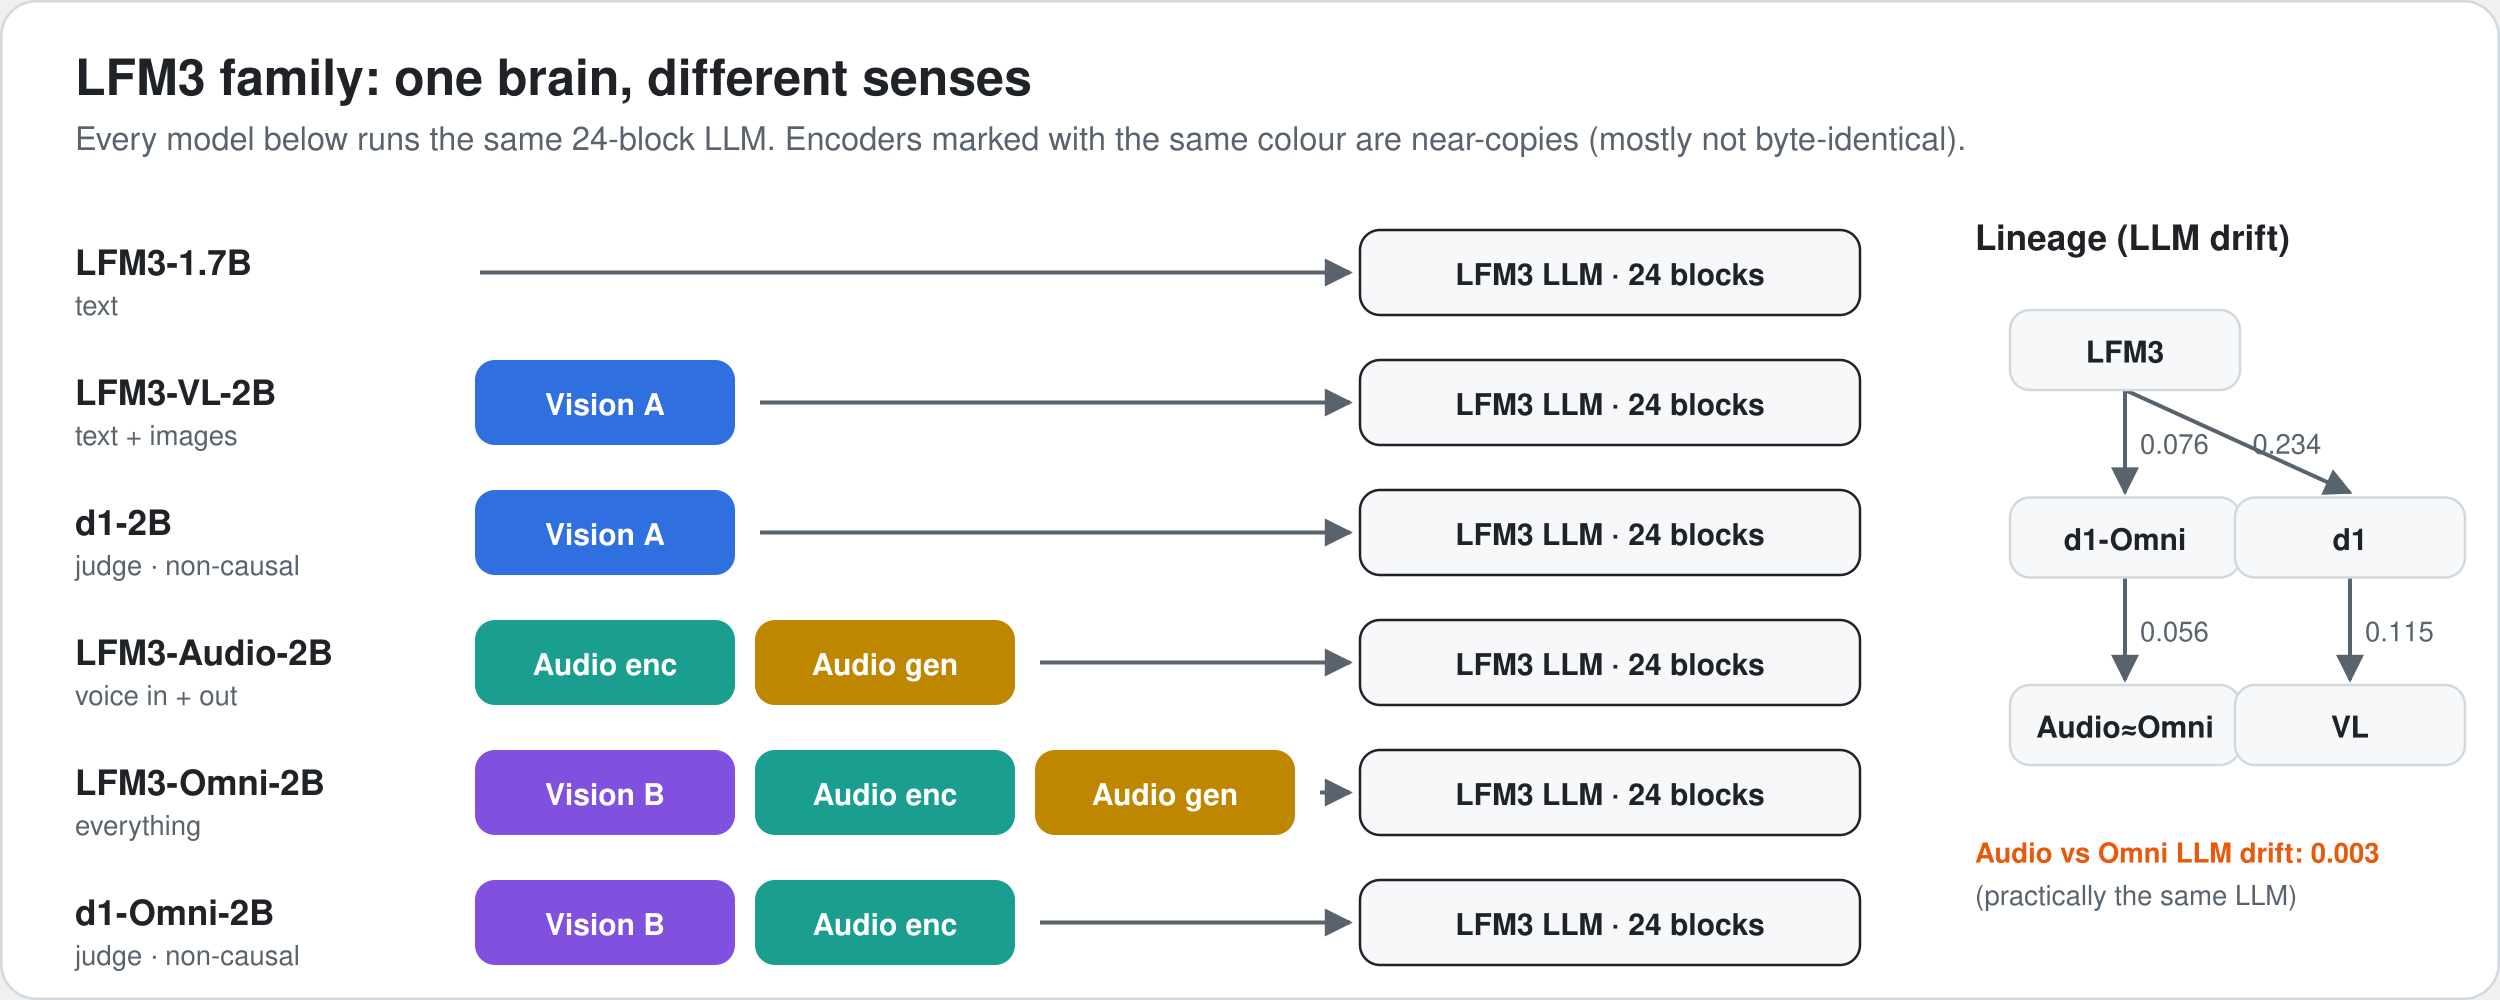
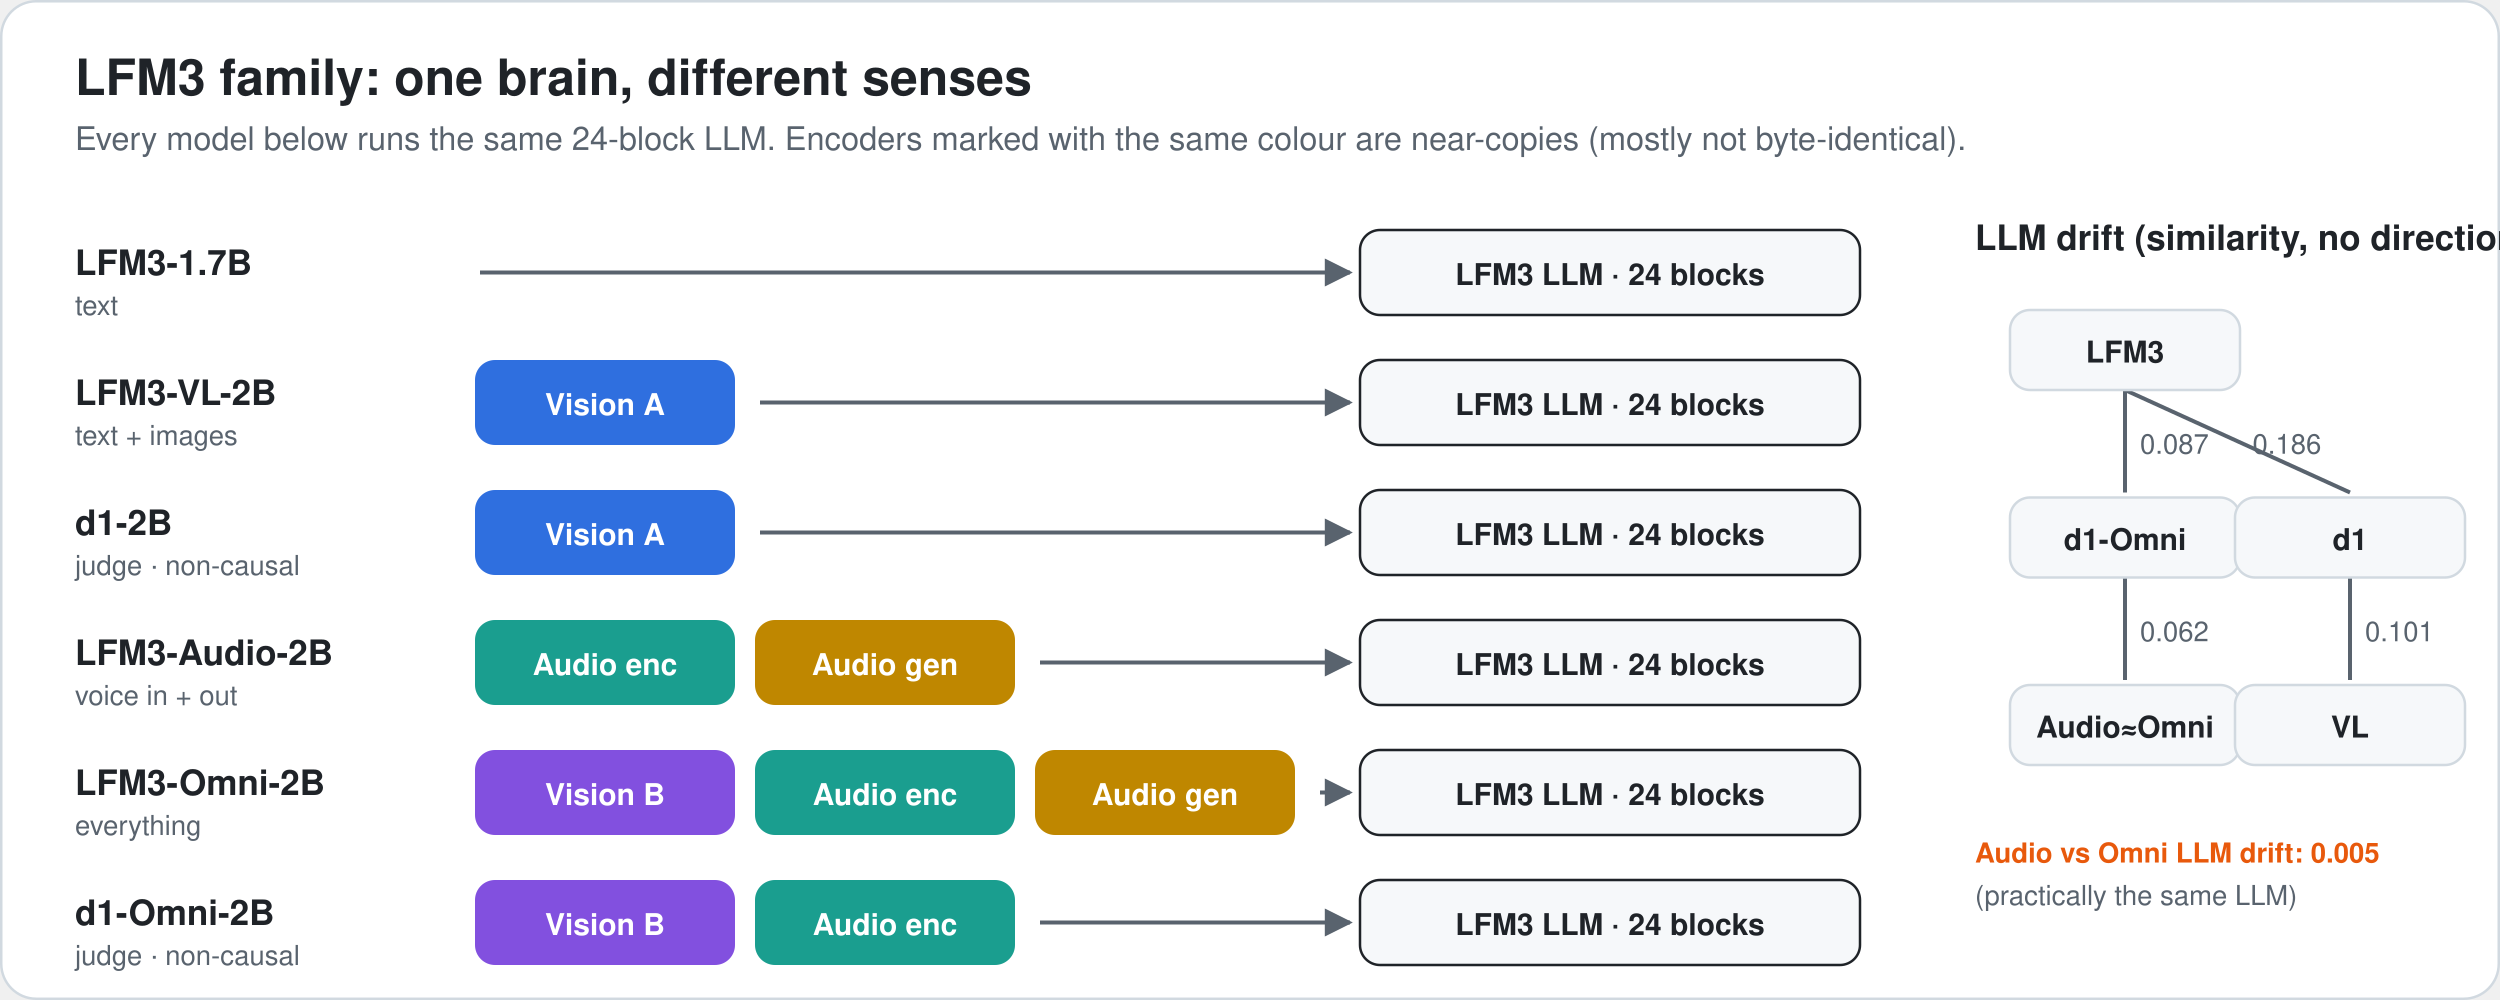
<svg xmlns="http://www.w3.org/2000/svg" width="1000" height="400" viewBox="0 0 1000 400" font-family="-apple-system,Segoe UI,Helvetica,Arial,sans-serif">
  <rect x="0.5" y="0.5" width="999" height="399" rx="14" fill="#ffffff" stroke="#d1d9e0" />
  <defs>
    <marker id="ah" viewBox="0 0 10 10" refX="9" refY="5" markerWidth="7" markerHeight="7" orient="auto">
      <path d="M0,0 L10,5 L0,10 z" fill="#59636e" />
    </marker>
  </defs>
  <text x="30" y="38" font-size="20" fill="#1f2328" text-anchor="start" font-weight="700">LFM3 family: one brain, different senses</text>
  <text x="30" y="60" font-size="13" fill="#59636e" text-anchor="start" font-weight="normal">Every model below runs the same 24-block LLM. Encoders marked with the same colour are near-copies (mostly not byte-identical).</text>
  <text x="30" y="110" font-size="14" fill="#1f2328" text-anchor="start" font-weight="700">LFM3-1.7B</text>
  <text x="30" y="126" font-size="11" fill="#59636e" text-anchor="start" font-weight="normal">text</text>
  <line x1="192" y1="109" x2="540" y2="109" stroke="#59636e" stroke-width="1.6" marker-end="url(#ah)" />
  <rect x="544.0" y="92.0" width="200.0" height="34.0" rx="8" fill="#f6f8fa" stroke="#1f2328" />
  <text x="644" y="114" font-size="12" fill="#1f2328" text-anchor="middle" font-weight="600">LFM3 LLM · 24 blocks</text>
  <text x="30" y="162" font-size="14" fill="#1f2328" text-anchor="start" font-weight="700">LFM3-VL-2B</text>
  <text x="30" y="178" font-size="11" fill="#59636e" text-anchor="start" font-weight="normal">text + images</text>
  <rect x="190.0" y="144.0" width="104.0" height="34.0" rx="8" fill="#2f6fdf" stroke="none" />
  <text x="242" y="166" font-size="12" fill="#ffffff" text-anchor="middle" font-weight="600">Vision A</text>
  <line x1="304" y1="161" x2="540" y2="161" stroke="#59636e" stroke-width="1.6" marker-end="url(#ah)" />
  <rect x="544.0" y="144.0" width="200.0" height="34.0" rx="8" fill="#f6f8fa" stroke="#1f2328" />
  <text x="644" y="166" font-size="12" fill="#1f2328" text-anchor="middle" font-weight="600">LFM3 LLM · 24 blocks</text>
  <text x="30" y="214" font-size="14" fill="#1f2328" text-anchor="start" font-weight="700">d1-2B</text>
  <text x="30" y="230" font-size="11" fill="#59636e" text-anchor="start" font-weight="normal">judge · non-causal</text>
  <rect x="190.0" y="196.0" width="104.0" height="34.0" rx="8" fill="#2f6fdf" stroke="none" />
  <text x="242" y="218" font-size="12" fill="#ffffff" text-anchor="middle" font-weight="600">Vision A</text>
  <line x1="304" y1="213" x2="540" y2="213" stroke="#59636e" stroke-width="1.6" marker-end="url(#ah)" />
  <rect x="544.0" y="196.0" width="200.0" height="34.0" rx="8" fill="#f6f8fa" stroke="#1f2328" />
  <text x="644" y="218" font-size="12" fill="#1f2328" text-anchor="middle" font-weight="600">LFM3 LLM · 24 blocks</text>
  <text x="30" y="266" font-size="14" fill="#1f2328" text-anchor="start" font-weight="700">LFM3-Audio-2B</text>
  <text x="30" y="282" font-size="11" fill="#59636e" text-anchor="start" font-weight="normal">voice in + out</text>
  <rect x="190.0" y="248.0" width="104.0" height="34.0" rx="8" fill="#1a9e8f" stroke="none" />
  <text x="242" y="270" font-size="12" fill="#ffffff" text-anchor="middle" font-weight="600">Audio enc</text>
  <rect x="302.0" y="248.0" width="104.0" height="34.0" rx="8" fill="#bf8700" stroke="none" />
  <text x="354" y="270" font-size="12" fill="#ffffff" text-anchor="middle" font-weight="600">Audio gen</text>
  <line x1="416" y1="265" x2="540" y2="265" stroke="#59636e" stroke-width="1.6" marker-end="url(#ah)" />
  <rect x="544.0" y="248.0" width="200.0" height="34.0" rx="8" fill="#f6f8fa" stroke="#1f2328" />
  <text x="644" y="270" font-size="12" fill="#1f2328" text-anchor="middle" font-weight="600">LFM3 LLM · 24 blocks</text>
  <text x="30" y="318" font-size="14" fill="#1f2328" text-anchor="start" font-weight="700">LFM3-Omni-2B</text>
  <text x="30" y="334" font-size="11" fill="#59636e" text-anchor="start" font-weight="normal">everything</text>
  <rect x="190.0" y="300.0" width="104.0" height="34.0" rx="8" fill="#8250df" stroke="none" />
  <text x="242" y="322" font-size="12" fill="#ffffff" text-anchor="middle" font-weight="600">Vision B</text>
  <rect x="302.0" y="300.0" width="104.0" height="34.0" rx="8" fill="#1a9e8f" stroke="none" />
  <text x="354" y="322" font-size="12" fill="#ffffff" text-anchor="middle" font-weight="600">Audio enc</text>
  <rect x="414.0" y="300.0" width="104.0" height="34.0" rx="8" fill="#bf8700" stroke="none" />
  <text x="466" y="322" font-size="12" fill="#ffffff" text-anchor="middle" font-weight="600">Audio gen</text>
  <line x1="528" y1="317" x2="540" y2="317" stroke="#59636e" stroke-width="1.6" marker-end="url(#ah)" />
  <rect x="544.0" y="300.0" width="200.0" height="34.0" rx="8" fill="#f6f8fa" stroke="#1f2328" />
  <text x="644" y="322" font-size="12" fill="#1f2328" text-anchor="middle" font-weight="600">LFM3 LLM · 24 blocks</text>
  <text x="30" y="370" font-size="14" fill="#1f2328" text-anchor="start" font-weight="700">d1-Omni-2B</text>
  <text x="30" y="386" font-size="11" fill="#59636e" text-anchor="start" font-weight="normal">judge · non-causal</text>
  <rect x="190.0" y="352.0" width="104.0" height="34.0" rx="8" fill="#8250df" stroke="none" />
  <text x="242" y="374" font-size="12" fill="#ffffff" text-anchor="middle" font-weight="600">Vision B</text>
  <rect x="302.0" y="352.0" width="104.0" height="34.0" rx="8" fill="#1a9e8f" stroke="none" />
  <text x="354" y="374" font-size="12" fill="#ffffff" text-anchor="middle" font-weight="600">Audio enc</text>
  <line x1="416" y1="369" x2="540" y2="369" stroke="#59636e" stroke-width="1.6" marker-end="url(#ah)" />
  <rect x="544.0" y="352.0" width="200.0" height="34.0" rx="8" fill="#f6f8fa" stroke="#1f2328" />
  <text x="644" y="374" font-size="12" fill="#1f2328" text-anchor="middle" font-weight="600">LFM3 LLM · 24 blocks</text>
-   <text x="790" y="100" font-size="14" fill="#1f2328" text-anchor="start" font-weight="700">Lineage (LLM drift)</text>
-   <line x1="850" y1="156" x2="850" y2="197" stroke="#59636e" stroke-width="1.6" marker-end="url(#ah)" />
-   <text x="856.0" y="181.5" font-size="11" fill="#59636e" text-anchor="start" font-weight="normal">0.076</text>
-   <line x1="850" y1="231" x2="850" y2="272" stroke="#59636e" stroke-width="1.6" marker-end="url(#ah)" />
-   <text x="856.0" y="256.5" font-size="11" fill="#59636e" text-anchor="start" font-weight="normal">0.056</text>
-   <line x1="850" y1="156" x2="940" y2="197" stroke="#59636e" stroke-width="1.6" marker-end="url(#ah)" />
-   <text x="901.0" y="181.5" font-size="11" fill="#59636e" text-anchor="start" font-weight="normal">0.234</text>
-   <line x1="940" y1="231" x2="940" y2="272" stroke="#59636e" stroke-width="1.6" marker-end="url(#ah)" />
-   <text x="946.0" y="256.5" font-size="11" fill="#59636e" text-anchor="start" font-weight="normal">0.115</text>
+   <text x="790" y="100" font-size="14" fill="#1f2328" text-anchor="start" font-weight="700">LLM drift (similarity, no direction)</text>
+   <line x1="850" y1="156" x2="850" y2="197" stroke="#59636e" stroke-width="1.6" />
+   <text x="856.0" y="181.5" font-size="11" fill="#59636e" text-anchor="start" font-weight="normal">0.087</text>
+   <line x1="850" y1="231" x2="850" y2="272" stroke="#59636e" stroke-width="1.6" />
+   <text x="856.0" y="256.5" font-size="11" fill="#59636e" text-anchor="start" font-weight="normal">0.062</text>
+   <line x1="850" y1="156" x2="940" y2="197" stroke="#59636e" stroke-width="1.6" />
+   <text x="901.0" y="181.5" font-size="11" fill="#59636e" text-anchor="start" font-weight="normal">0.186</text>
+   <line x1="940" y1="231" x2="940" y2="272" stroke="#59636e" stroke-width="1.6" />
+   <text x="946.0" y="256.5" font-size="11" fill="#59636e" text-anchor="start" font-weight="normal">0.101</text>
  <rect x="804.0" y="124.0" width="92.0" height="32.0" rx="8" fill="#f6f8fa" stroke="#d1d9e0" />
  <text x="850" y="145" font-size="12" fill="#1f2328" text-anchor="middle" font-weight="600">LFM3</text>
  <rect x="804.0" y="199.0" width="92.0" height="32.0" rx="8" fill="#f6f8fa" stroke="#d1d9e0" />
  <text x="850" y="220" font-size="12" fill="#1f2328" text-anchor="middle" font-weight="600">d1-Omni</text>
  <rect x="804.0" y="274.0" width="92.0" height="32.0" rx="8" fill="#f6f8fa" stroke="#d1d9e0" />
  <text x="850" y="295" font-size="12" fill="#1f2328" text-anchor="middle" font-weight="600">Audio≈Omni</text>
  <rect x="894.0" y="199.0" width="92.0" height="32.0" rx="8" fill="#f6f8fa" stroke="#d1d9e0" />
  <text x="940" y="220" font-size="12" fill="#1f2328" text-anchor="middle" font-weight="600">d1</text>
  <rect x="894.0" y="274.0" width="92.0" height="32.0" rx="8" fill="#f6f8fa" stroke="#d1d9e0" />
  <text x="940" y="295" font-size="12" fill="#1f2328" text-anchor="middle" font-weight="600">VL</text>
-   <text x="790" y="345" font-size="11" fill="#e8590c" text-anchor="start" font-weight="600">Audio vs Omni LLM drift: 0.003</text>
+   <text x="790" y="345" font-size="11" fill="#e8590c" text-anchor="start" font-weight="600">Audio vs Omni LLM drift: 0.005</text>
  <text x="790" y="362" font-size="11" fill="#59636e" text-anchor="start" font-weight="normal">(practically the same LLM)</text>
</svg>
